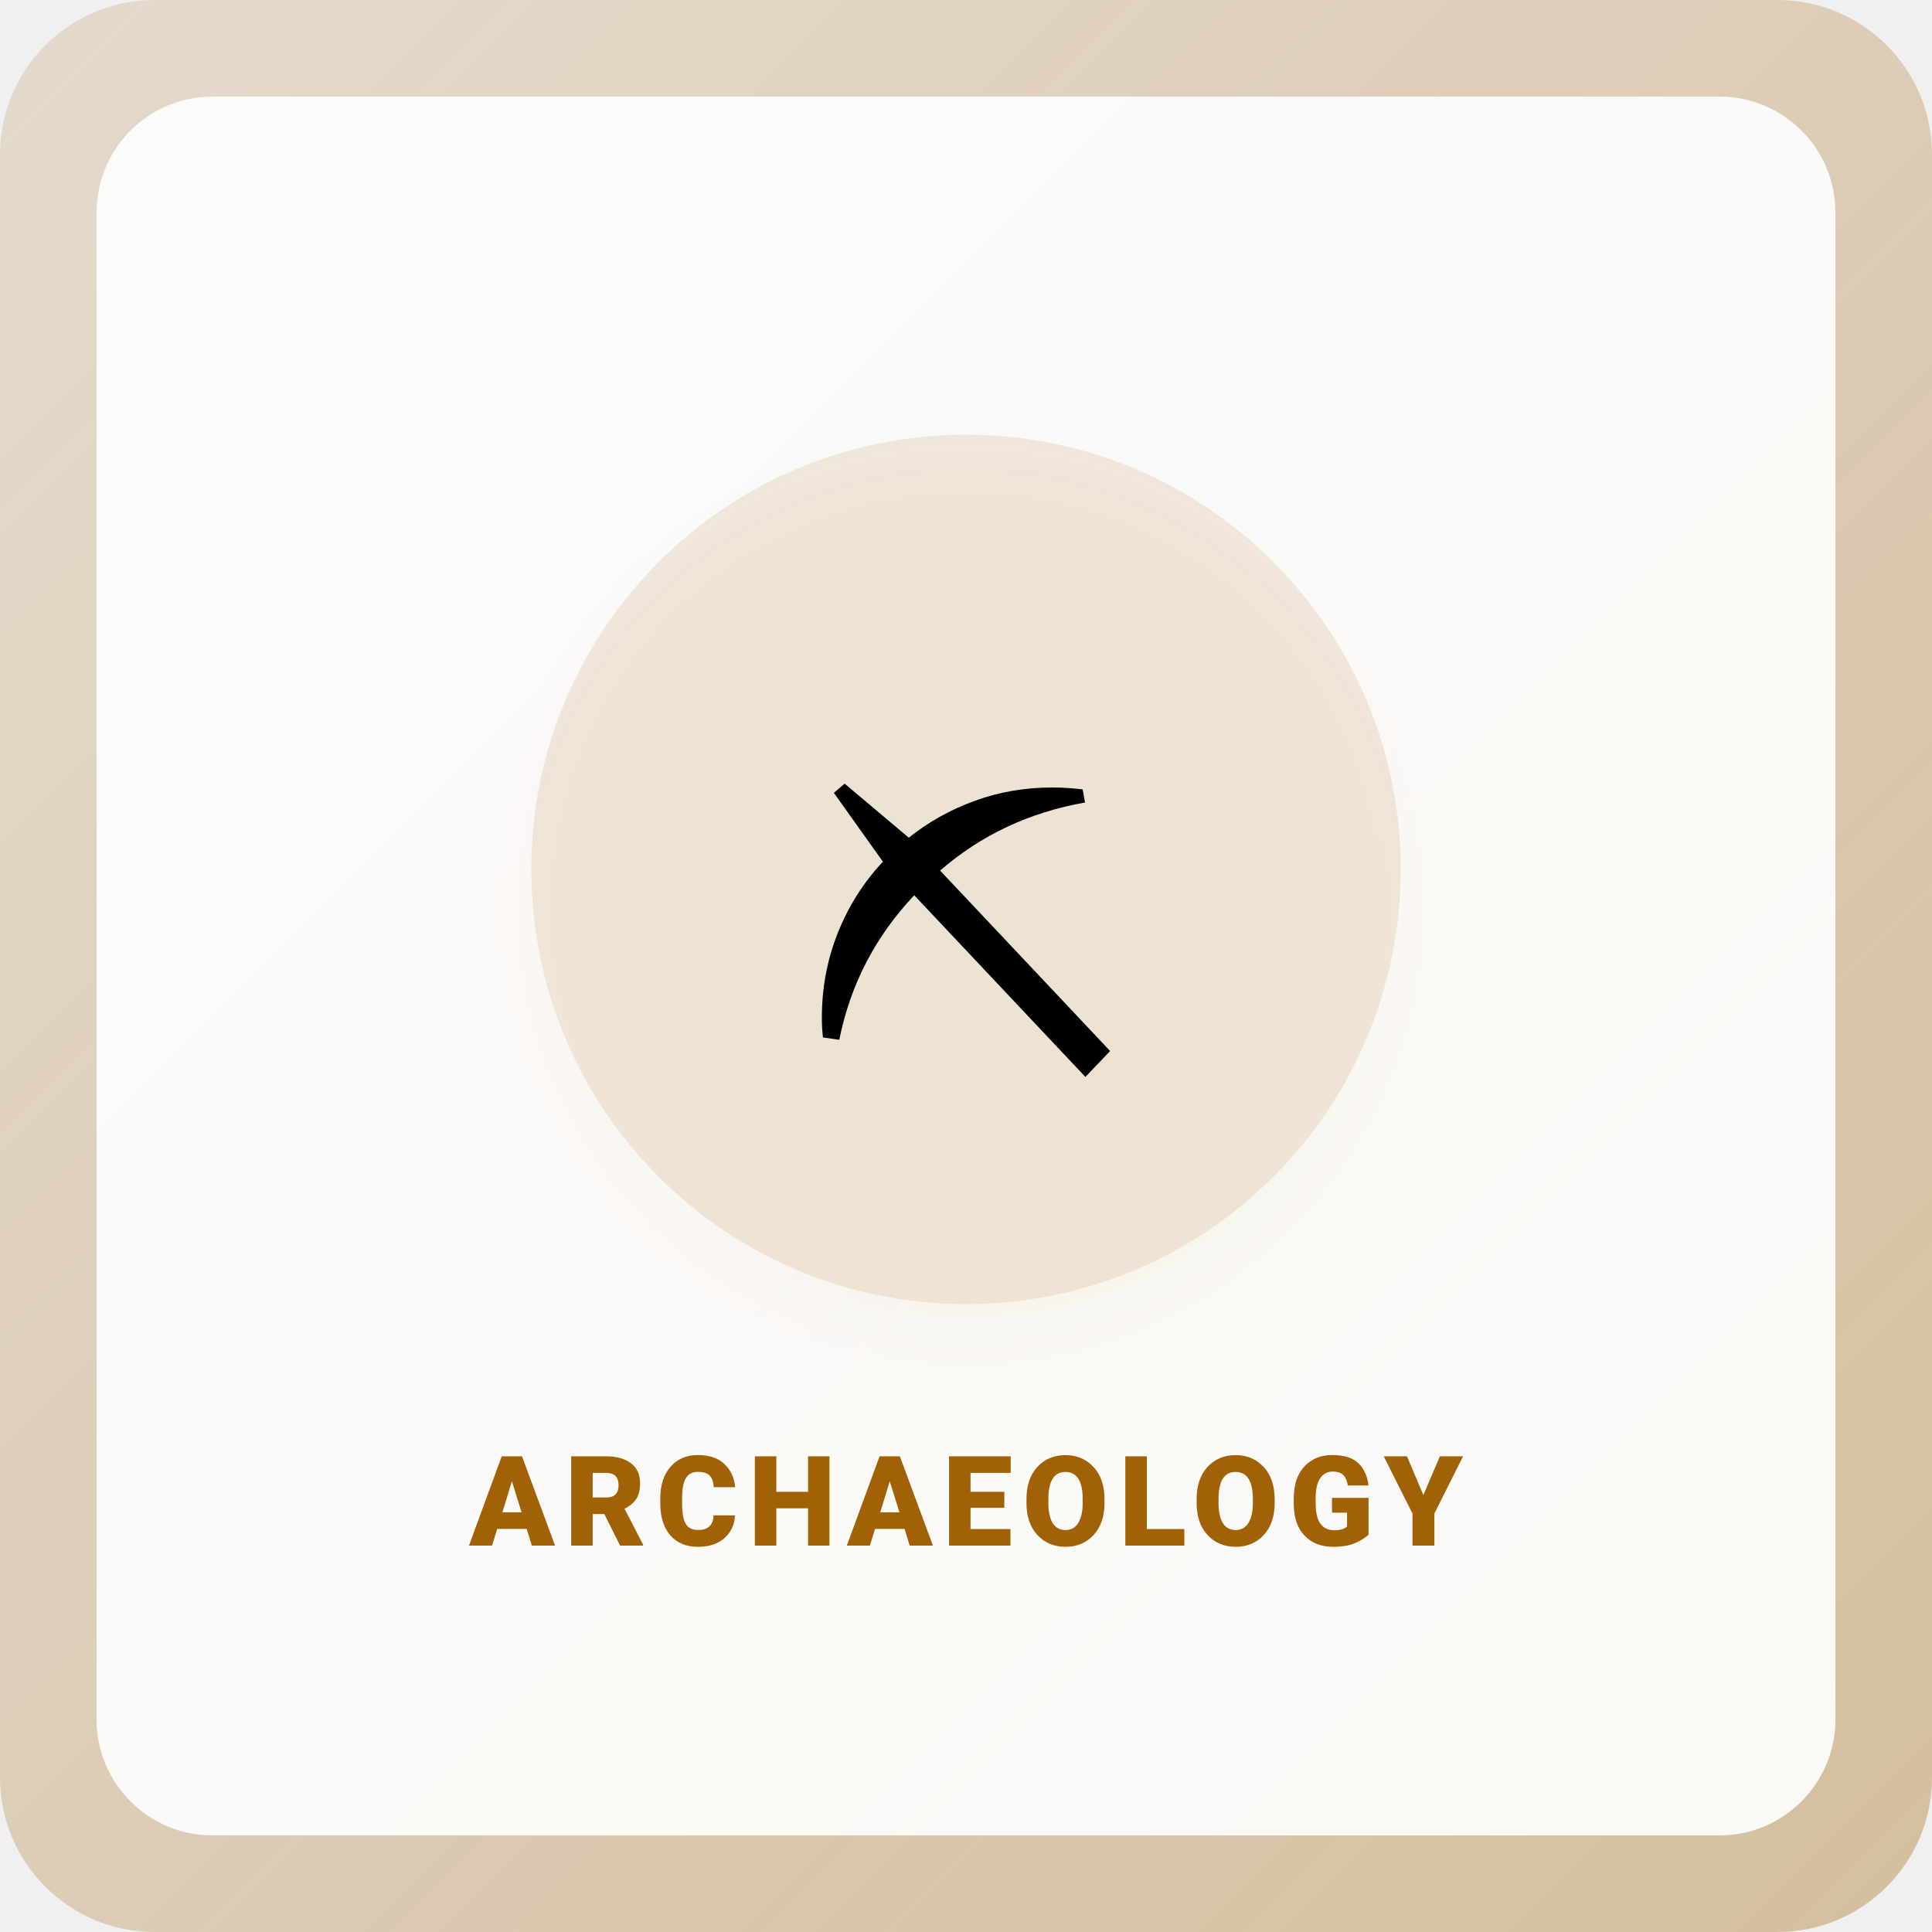
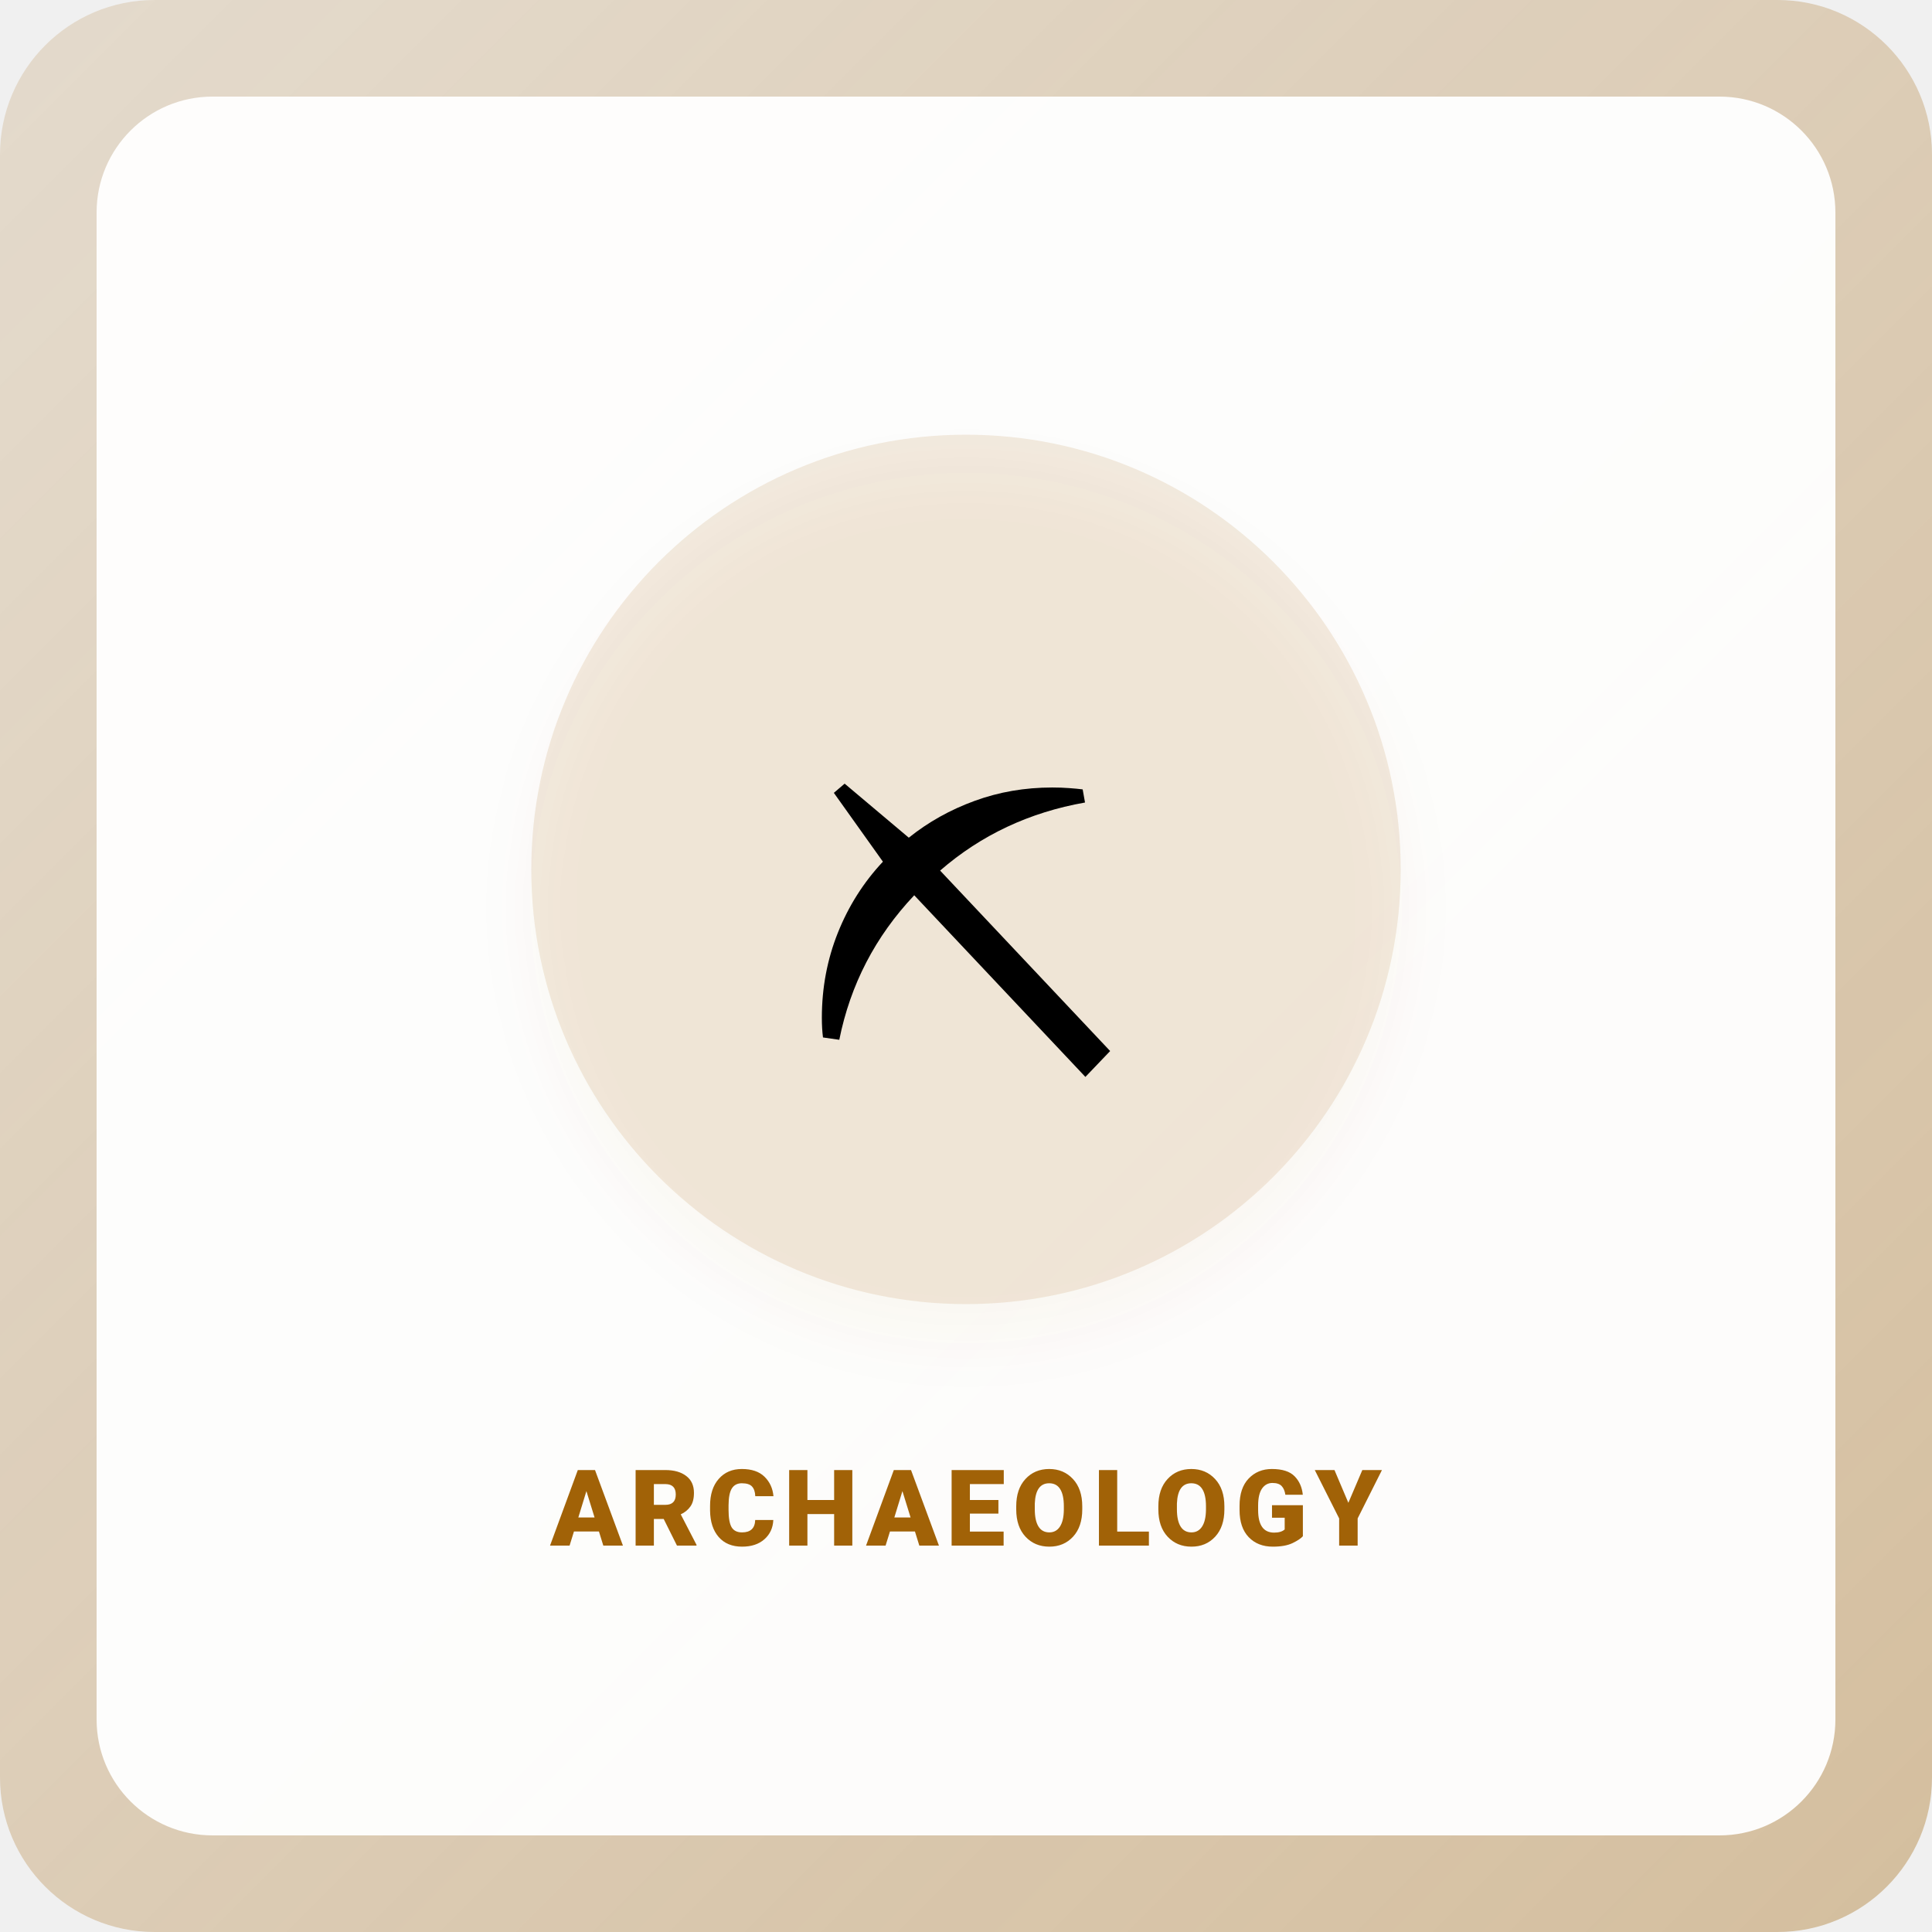
<svg xmlns="http://www.w3.org/2000/svg" viewBox="0 0 400 400" width="400" height="400">
  <defs>
    <linearGradient id="bg" x1="0%" y1="0%" x2="100%" y2="100%">
      <stop offset="0%" stop-color="#a16207" stop-opacity="0.15" />
      <stop offset="100%" stop-color="#a16207" stop-opacity="0.35" />
    </linearGradient>
    <filter id="shadow" x="-10%" y="-10%" width="120%" height="120%">
      <feDropShadow dx="0" dy="8" stdDeviation="6" flood-color="#a16207" flood-opacity="0.3" />
    </filter>
  </defs>
  <rect width="400" height="400" rx="32" fill="url(#bg)" />
-   <rect x="20" y="20" width="360" height="360" rx="24" fill="#ffffff" fill-opacity="0.9" />
+   <rect x="20" y="20" width="360" height="360" rx="24" fill="#ffffff" fill-opacity="0.95" />
  <circle cx="200" cy="180" r="90" fill="#a16207" fill-opacity="0.12" filter="url(#shadow)" />
  <text x="200" y="205" font-size="80" text-anchor="middle" dominant-baseline="central">⛏️</text>
-   <text x="200" y="320" font-family="-apple-system, BlinkMacSystemFont, 'Segoe UI', Roboto, sans-serif" font-size="26" font-weight="900" fill="#a16207" text-anchor="middle" letter-spacing="2">ARCHAEOLOGY</text>
+   <text x="200" y="320" font-family="-apple-system, BlinkMacSystemFont, 'Segoe UI', Roboto, sans-serif" font-size="22" font-weight="900" fill="#a16207" text-anchor="middle" letter-spacing="1.5">ARCHAEOLOGY</text>
</svg>
